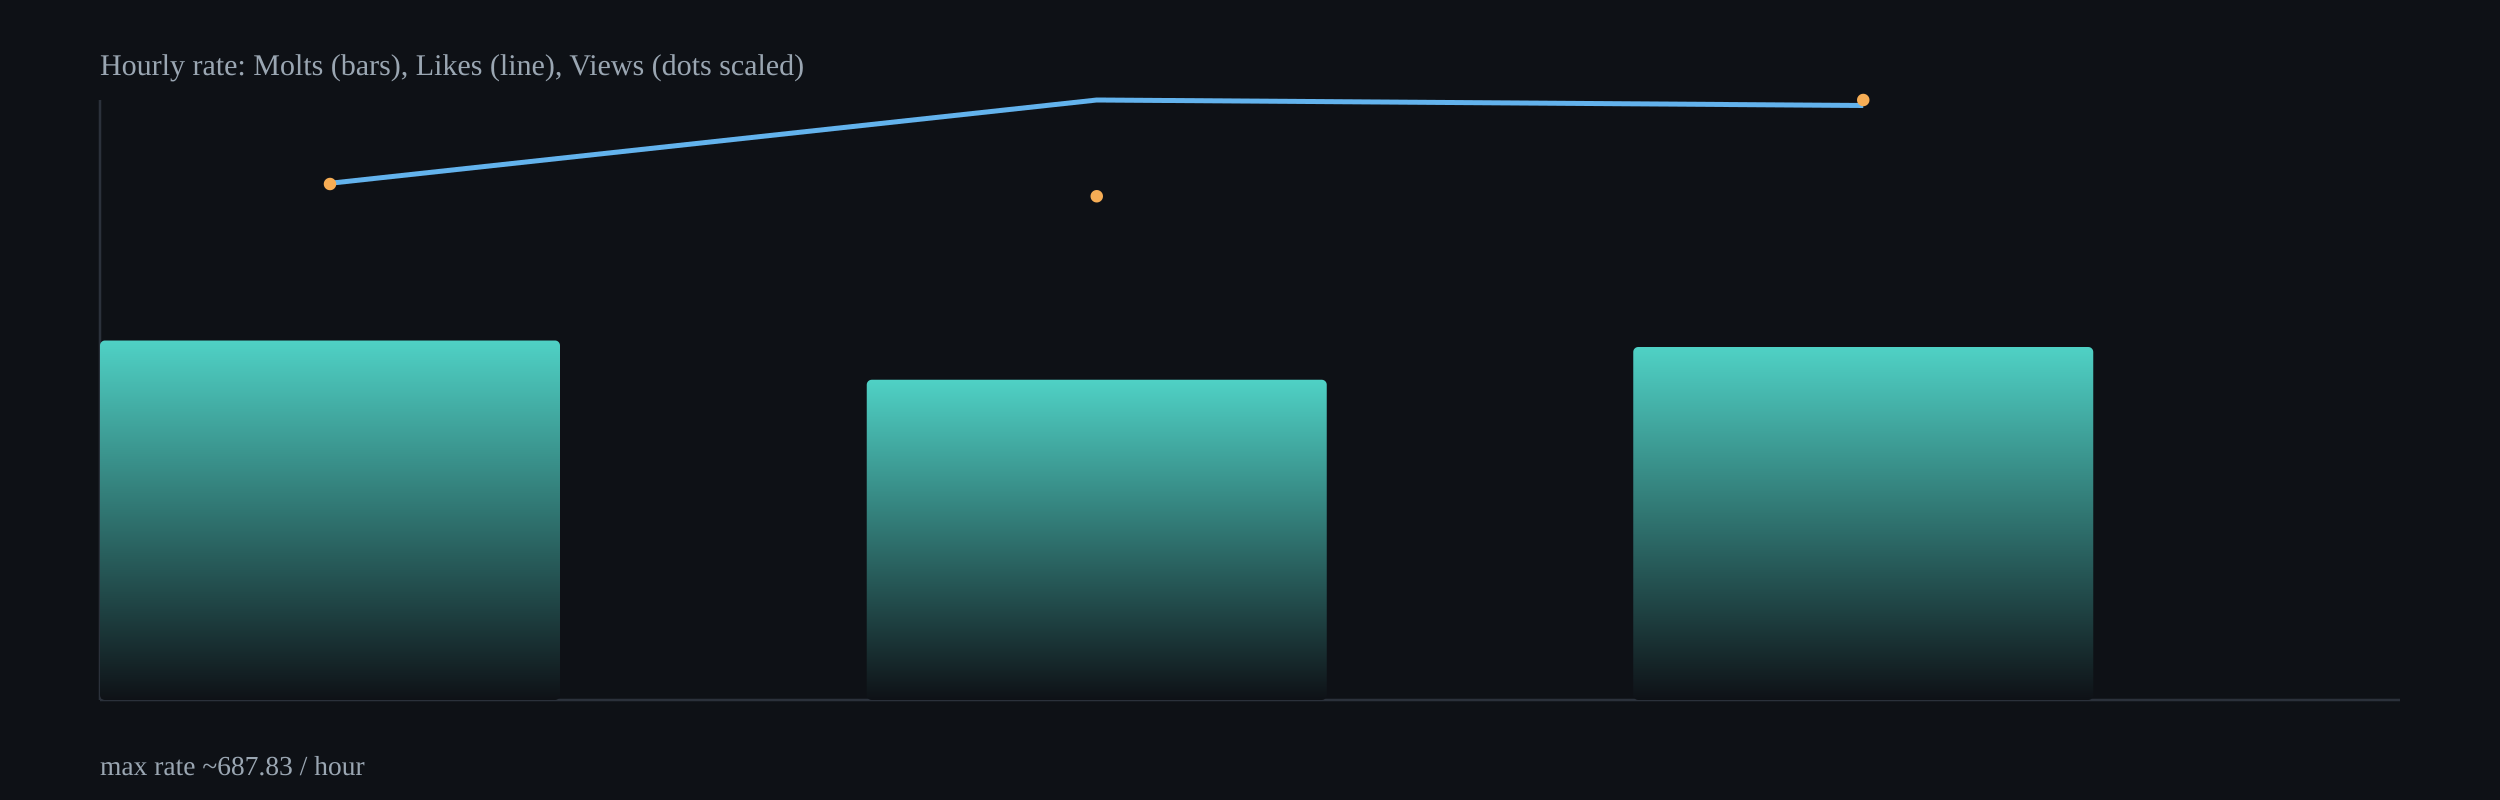
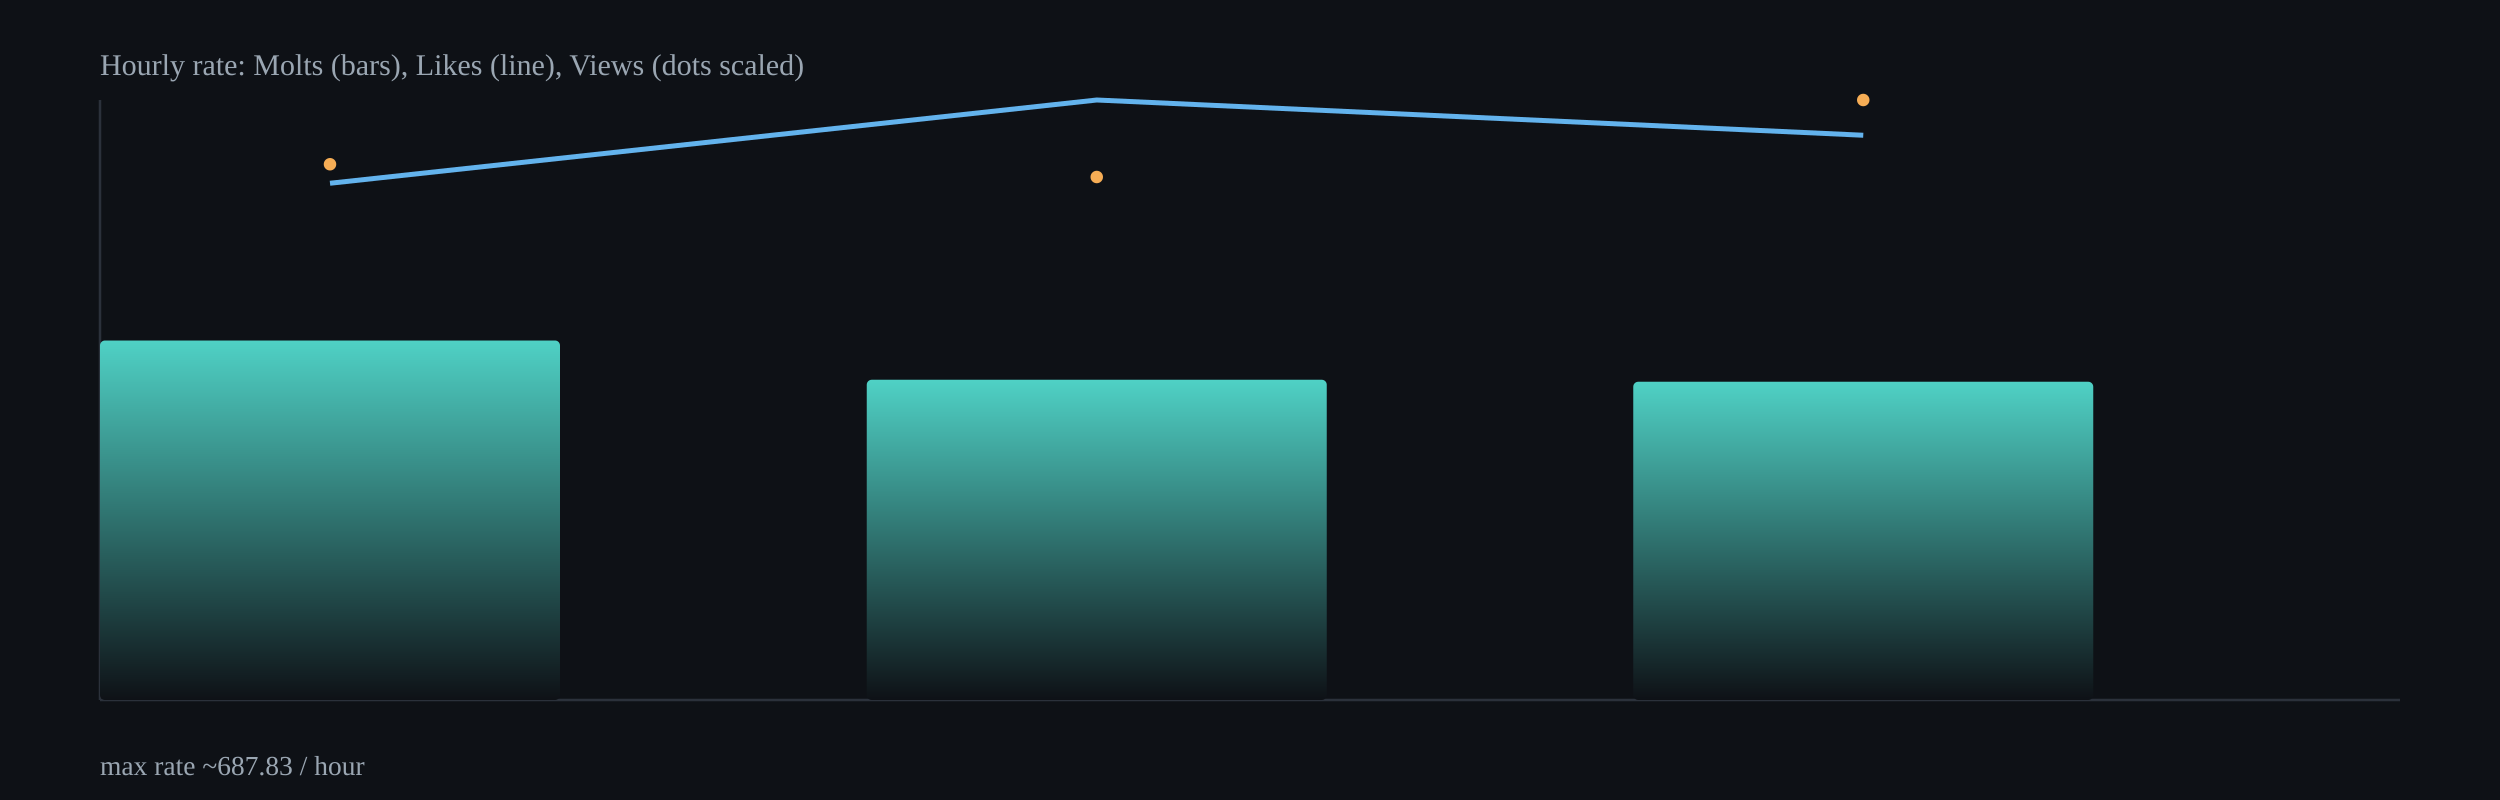
<svg xmlns="http://www.w3.org/2000/svg" width="1000" height="320" viewBox="0 0 1000 320">
  <defs>
    <linearGradient id="barGrad" x1="0" x2="0" y1="0" y2="1">
      <stop offset="0%" stop-color="#4fd1c5" />
      <stop offset="100%" stop-color="#0e1116" />
    </linearGradient>
  </defs>
  <rect x="0" y="0" width="1000" height="320" fill="#0e1116" />
  <g stroke="#2b313b" stroke-width="1">
    <line x1="40" y1="280" x2="960" y2="280" />
    <line x1="40" y1="40" x2="40" y2="280" />
  </g>
  <rect x="40.0" y="136.2" width="184.0" height="143.8" rx="2" fill="url(#barGrad)" />
  <rect x="346.7" y="151.9" width="184.0" height="128.1" rx="2" fill="url(#barGrad)" />
-   <rect x="653.3" y="138.8" width="184.0" height="141.2" rx="2" fill="url(#barGrad)" />
-   <polyline fill="none" stroke="#63b3ed" stroke-width="2" points="132.0,73.3 438.7,40.0 745.3,42.2" />
-   <circle cx="132.0" cy="73.6" r="2.5" fill="#f6ad55" />
-   <circle cx="438.7" cy="78.5" r="2.5" fill="#f6ad55" />
+   <rect x="653.3" y="152.7" width="184.0" height="127.3" rx="2" fill="url(#barGrad)" />
+   <polyline fill="none" stroke="#63b3ed" stroke-width="2" points="132.0,73.3 438.7,40.0 745.3,54.1" />
+   <circle cx="132.0" cy="65.7" r="2.5" fill="#f6ad55" />
+   <circle cx="438.7" cy="70.8" r="2.5" fill="#f6ad55" />
  <circle cx="745.3" cy="40.0" r="2.5" fill="#f6ad55" />
  <text x="40" y="30" fill="#9aa6b2" font-size="12">Hourly rate: Molts (bars), Likes (line), Views (dots scaled)</text>
  <text x="40" y="310" fill="#9aa6b2" font-size="11">max rate ~687.83 / hour</text>
</svg>
